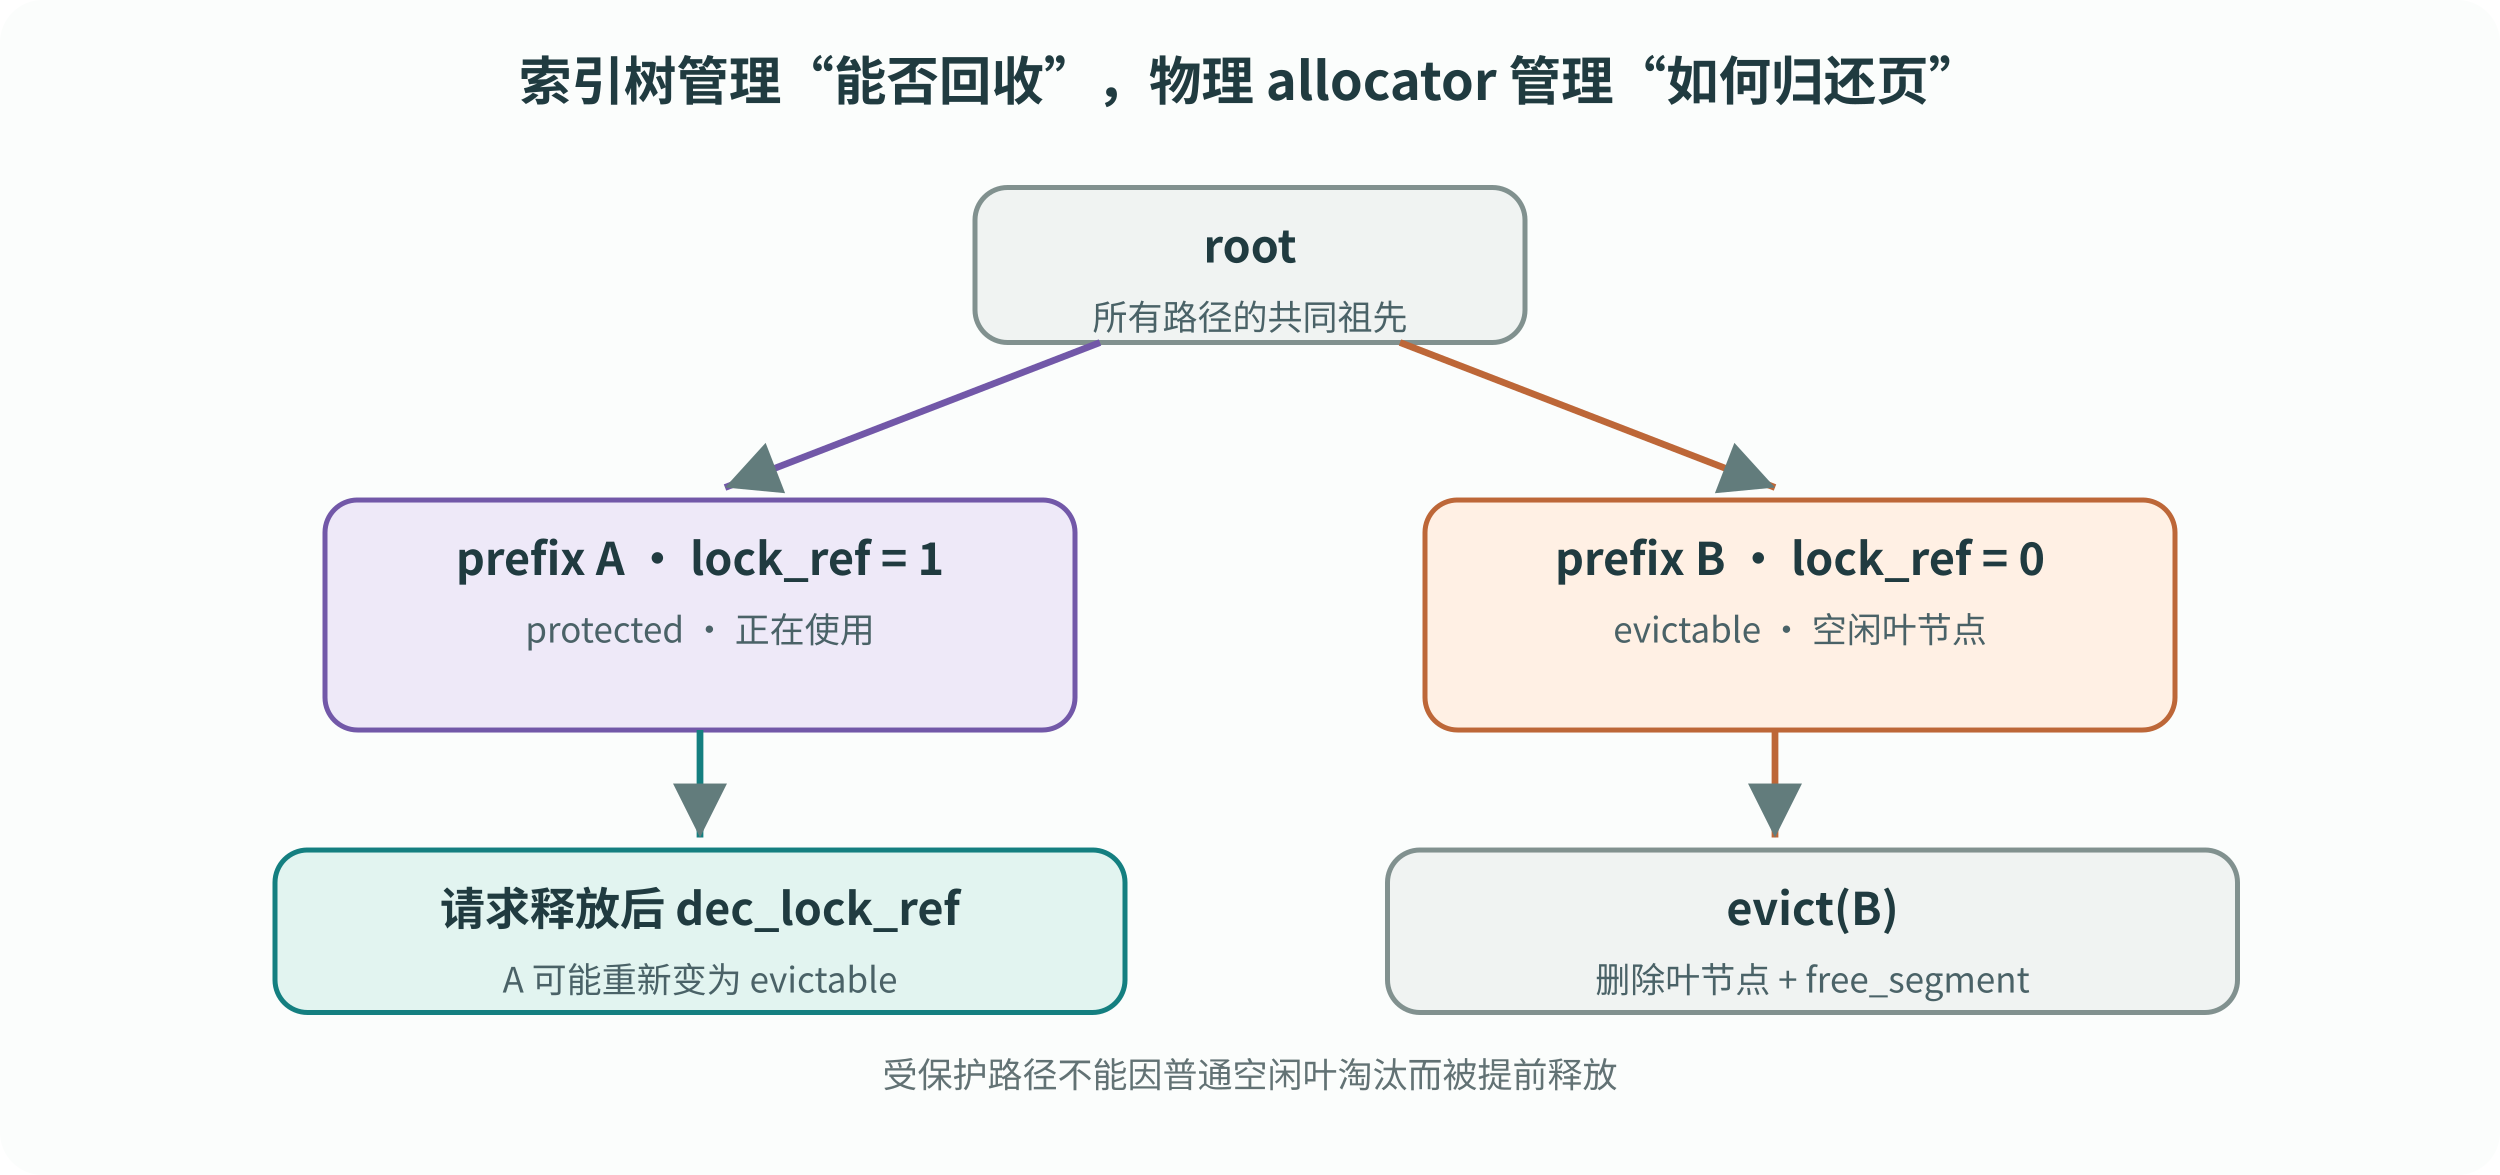
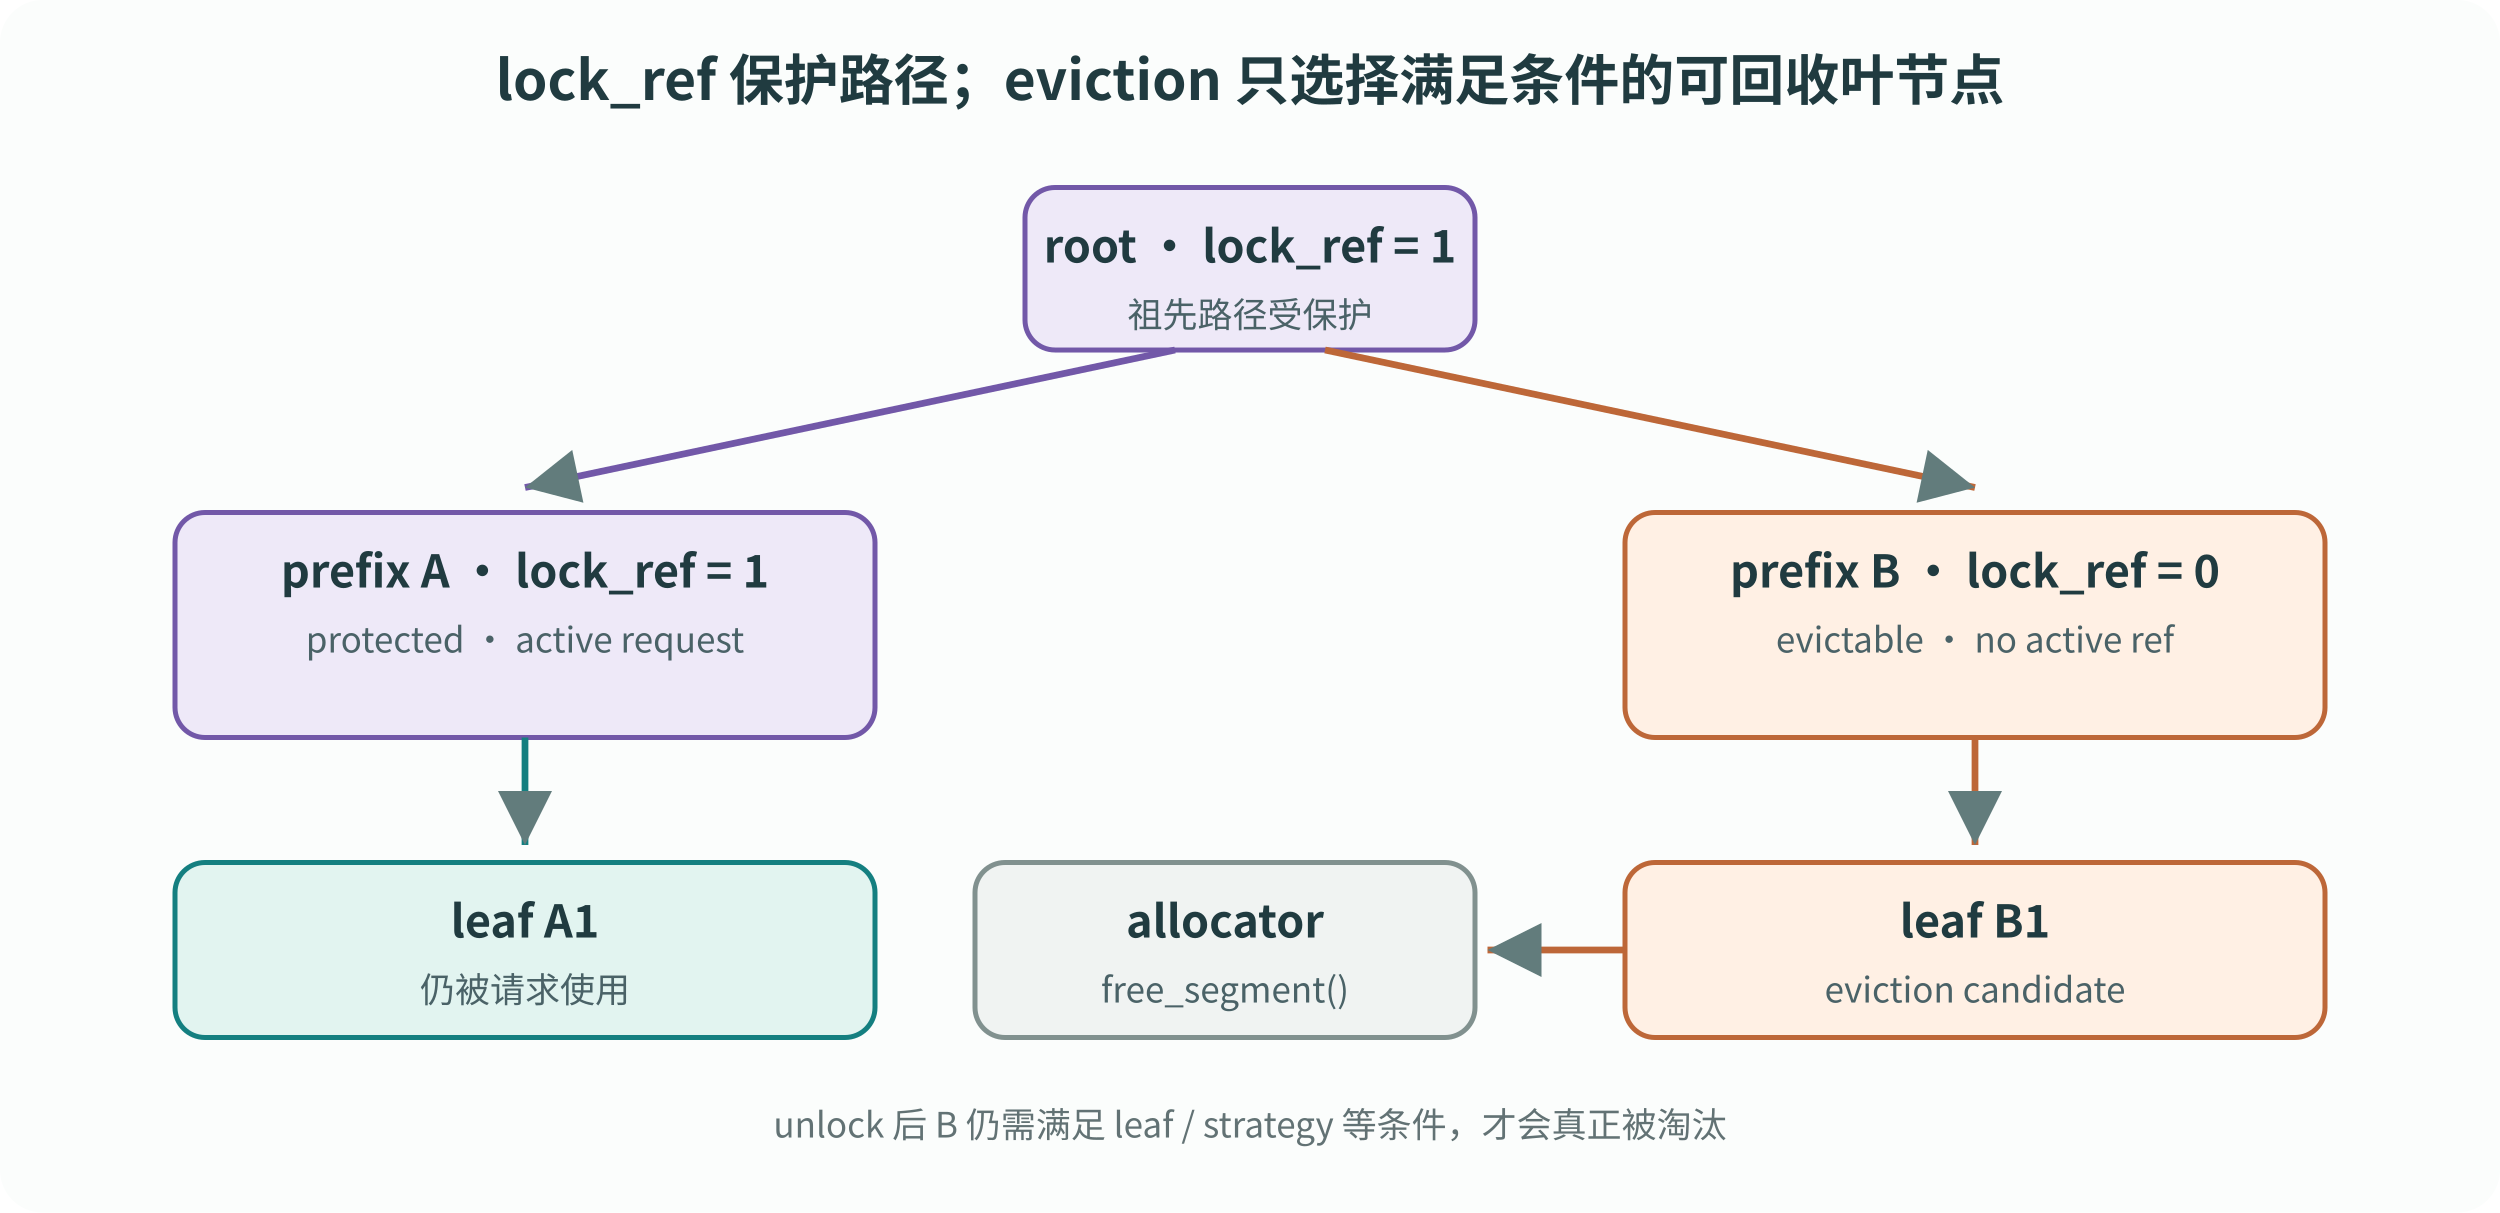
- <svg xmlns="http://www.w3.org/2000/svg" viewBox="0 0 1000 470" role="img" aria-labelledby="title desc">
+ <svg xmlns="http://www.w3.org/2000/svg" viewBox="0 0 1000 485" role="img" aria-labelledby="t d">
  <defs>
-     <marker id="arrow" markerWidth="9" markerHeight="9" refX="8" refY="4" orient="auto">
+     <marker id="a" markerWidth="9" markerHeight="9" refX="8" refY="4" orient="auto">
      <path d="M0 0L8 4L0 8Z" fill="#627c7c" />
    </marker>
  </defs>
-   <rect width="1000" height="470" rx="17" fill="#fbfdfc" />
-   <text x="500" y="40" font-family="system-ui,-apple-system,'Noto Sans CJK SC',sans-serif" font-size="21" font-weight="700" text-anchor="middle" fill="#203b40">索引树管理“能否回收”，物理 allocator 管理“如何归还页”</text>
-   <rect x="390" y="75" width="220" height="62" rx="13" fill="#f0f3f2" stroke="#81918f" stroke-width="2" />
-   <text x="500" y="105" font-family="system-ui,-apple-system,'Noto Sans CJK SC',sans-serif" font-size="18" font-weight="700" text-anchor="middle" fill="#203b40">root</text>
-   <text x="500" y="132" font-family="system-ui,-apple-system,'Noto Sans CJK SC',sans-serif" font-size="14" font-weight="500" text-anchor="middle" fill="#4a6267">所有路径的共同祖先</text>
-   <rect x="130" y="200" width="300" height="92" rx="13" fill="#eee9f8" stroke="#7258a8" stroke-width="2" />
-   <text x="280" y="230" font-family="system-ui,-apple-system,'Noto Sans CJK SC',sans-serif" font-size="18" font-weight="700" text-anchor="middle" fill="#203b40">prefix A · lock_ref = 1</text>
-   <text x="280" y="257" font-family="system-ui,-apple-system,'Noto Sans CJK SC',sans-serif" font-size="14" font-weight="500" text-anchor="middle" fill="#4a6267">protected · 正在使用</text>
-   <rect x="570" y="200" width="300" height="92" rx="13" fill="#fff0e4" stroke="#bd6738" stroke-width="2" />
-   <text x="720" y="230" font-family="system-ui,-apple-system,'Noto Sans CJK SC',sans-serif" font-size="18" font-weight="700" text-anchor="middle" fill="#203b40">prefix B · lock_ref = 0</text>
-   <text x="720" y="257" font-family="system-ui,-apple-system,'Noto Sans CJK SC',sans-serif" font-size="14" font-weight="500" text-anchor="middle" fill="#4a6267">evictable · 空闲叶节点</text>
-   <path d="M440 137 L290 195" fill="none" stroke="#7258a8" stroke-width="2.7" marker-end="url(#arrow)" />
-   <path d="M560 137 L710 195" fill="none" stroke="#bd6738" stroke-width="2.7" marker-end="url(#arrow)" />
-   <rect x="110" y="340" width="340" height="65" rx="13" fill="#e2f4f0" stroke="#147f80" stroke-width="2" />
-   <text x="280" y="370" font-family="system-ui,-apple-system,'Noto Sans CJK SC',sans-serif" font-size="18" font-weight="700" text-anchor="middle" fill="#203b40">请求释放后 dec_lock_ref</text>
-   <text x="280" y="397" font-family="system-ui,-apple-system,'Noto Sans CJK SC',sans-serif" font-size="14" font-weight="500" text-anchor="middle" fill="#4a6267">A 可能重新变为 evictable</text>
-   <rect x="555" y="340" width="340" height="65" rx="13" fill="#f0f3f2" stroke="#81918f" stroke-width="2" />
-   <text x="725" y="370" font-family="system-ui,-apple-system,'Noto Sans CJK SC',sans-serif" font-size="18" font-weight="700" text-anchor="middle" fill="#203b40">evict(B)</text>
-   <text x="725" y="397" font-family="system-ui,-apple-system,'Noto Sans CJK SC',sans-serif" font-size="14" font-weight="500" text-anchor="middle" fill="#4a6267">删除叶节点 + free_segment</text>
-   <path d="M280 292 L280 335" fill="none" stroke="#147f80" stroke-width="2.7" marker-end="url(#arrow)" />
-   <path d="M710 292 L710 335" fill="none" stroke="#bd6738" stroke-width="2.7" marker-end="url(#arrow)" />
-   <text x="500" y="435" font-family="system-ui,-apple-system,'Noto Sans CJK SC',sans-serif" font-size="14" font-weight="500" text-anchor="middle" fill="#627274">受保护路径不能因普通空闲叶淘汰而被提前释放</text>
+   <rect width="1000" height="485" rx="17" fill="#fbfdfc" />
+   <text x="500" y="40" font-family="system-ui,-apple-system,'Noto Sans CJK SC',sans-serif" font-size="22" font-weight="700" text-anchor="middle" fill="#203b40">lock_ref 保护路径；eviction 只选择满足条件的可回收叶节点</text>
+   <rect x="410" y="75" width="180" height="65" rx="12" fill="#eee9f8" stroke="#7258a8" stroke-width="2" />
+   <text x="500" y="105" font-family="system-ui,-apple-system,'Noto Sans CJK SC',sans-serif" font-size="18" font-weight="700" text-anchor="middle" fill="#203b40">root · lock_ref = 1</text>
+   <text x="500" y="131" font-family="system-ui,-apple-system,'Noto Sans CJK SC',sans-serif" font-size="14" font-weight="500" text-anchor="middle" fill="#4a6267">祖先路径受保护</text>
+   <rect x="70" y="205" width="280" height="90" rx="12" fill="#eee9f8" stroke="#7258a8" stroke-width="2" />
+   <text x="210" y="235" font-family="system-ui,-apple-system,'Noto Sans CJK SC',sans-serif" font-size="18" font-weight="700" text-anchor="middle" fill="#203b40">prefix A · lock_ref = 1</text>
+   <text x="210" y="261" font-family="system-ui,-apple-system,'Noto Sans CJK SC',sans-serif" font-size="14" font-weight="500" text-anchor="middle" fill="#4a6267">protected · active request</text>
+   <rect x="650" y="205" width="280" height="90" rx="12" fill="#fff0e4" stroke="#bd6738" stroke-width="2" />
+   <text x="790" y="235" font-family="system-ui,-apple-system,'Noto Sans CJK SC',sans-serif" font-size="18" font-weight="700" text-anchor="middle" fill="#203b40">prefix B · lock_ref = 0</text>
+   <text x="790" y="261" font-family="system-ui,-apple-system,'Noto Sans CJK SC',sans-serif" font-size="14" font-weight="500" text-anchor="middle" fill="#4a6267">evictable · no active ref</text>
+   <rect x="70" y="345" width="280" height="70" rx="12" fill="#e2f4f0" stroke="#147f80" stroke-width="2" />
+   <text x="210" y="375" font-family="system-ui,-apple-system,'Noto Sans CJK SC',sans-serif" font-size="18" font-weight="700" text-anchor="middle" fill="#203b40">leaf A1</text>
+   <text x="210" y="401" font-family="system-ui,-apple-system,'Noto Sans CJK SC',sans-serif" font-size="14" font-weight="500" text-anchor="middle" fill="#4a6267">仍被请求使用</text>
+   <rect x="650" y="345" width="280" height="70" rx="12" fill="#fff0e4" stroke="#bd6738" stroke-width="2" />
+   <text x="790" y="375" font-family="system-ui,-apple-system,'Noto Sans CJK SC',sans-serif" font-size="18" font-weight="700" text-anchor="middle" fill="#203b40">leaf B1</text>
+   <text x="790" y="401" font-family="system-ui,-apple-system,'Noto Sans CJK SC',sans-serif" font-size="14" font-weight="500" text-anchor="middle" fill="#4a6267">eviction candidate</text>
+   <rect x="390" y="345" width="200" height="70" rx="12" fill="#f0f3f2" stroke="#81918f" stroke-width="2" />
+   <text x="490" y="375" font-family="system-ui,-apple-system,'Noto Sans CJK SC',sans-serif" font-size="18" font-weight="700" text-anchor="middle" fill="#203b40">allocator</text>
+   <text x="490" y="401" font-family="system-ui,-apple-system,'Noto Sans CJK SC',sans-serif" font-size="14" font-weight="500" text-anchor="middle" fill="#4a6267">free_segment()</text>
+   <path d="M470 140 L210 195" fill="none" stroke="#7258a8" stroke-width="2.7" marker-end="url(#a)" />
+   <path d="M530 140 L790 195" fill="none" stroke="#bd6738" stroke-width="2.7" marker-end="url(#a)" />
+   <path d="M210 295 L210 338" fill="none" stroke="#147f80" stroke-width="2.7" marker-end="url(#a)" />
+   <path d="M790 295 L790 338" fill="none" stroke="#bd6738" stroke-width="2.7" marker-end="url(#a)" />
+   <path d="M650 380 L595 380" fill="none" stroke="#bd6738" stroke-width="2.7" marker-end="url(#a)" />
+   <text x="500" y="455" font-family="system-ui,-apple-system,'Noto Sans CJK SC',sans-serif" font-size="14" font-weight="500" text-anchor="middle" fill="#627274">unlock 后 B 仍需满足 leaf / strategy 等条件，才会真正被淘汰</text>
</svg>
